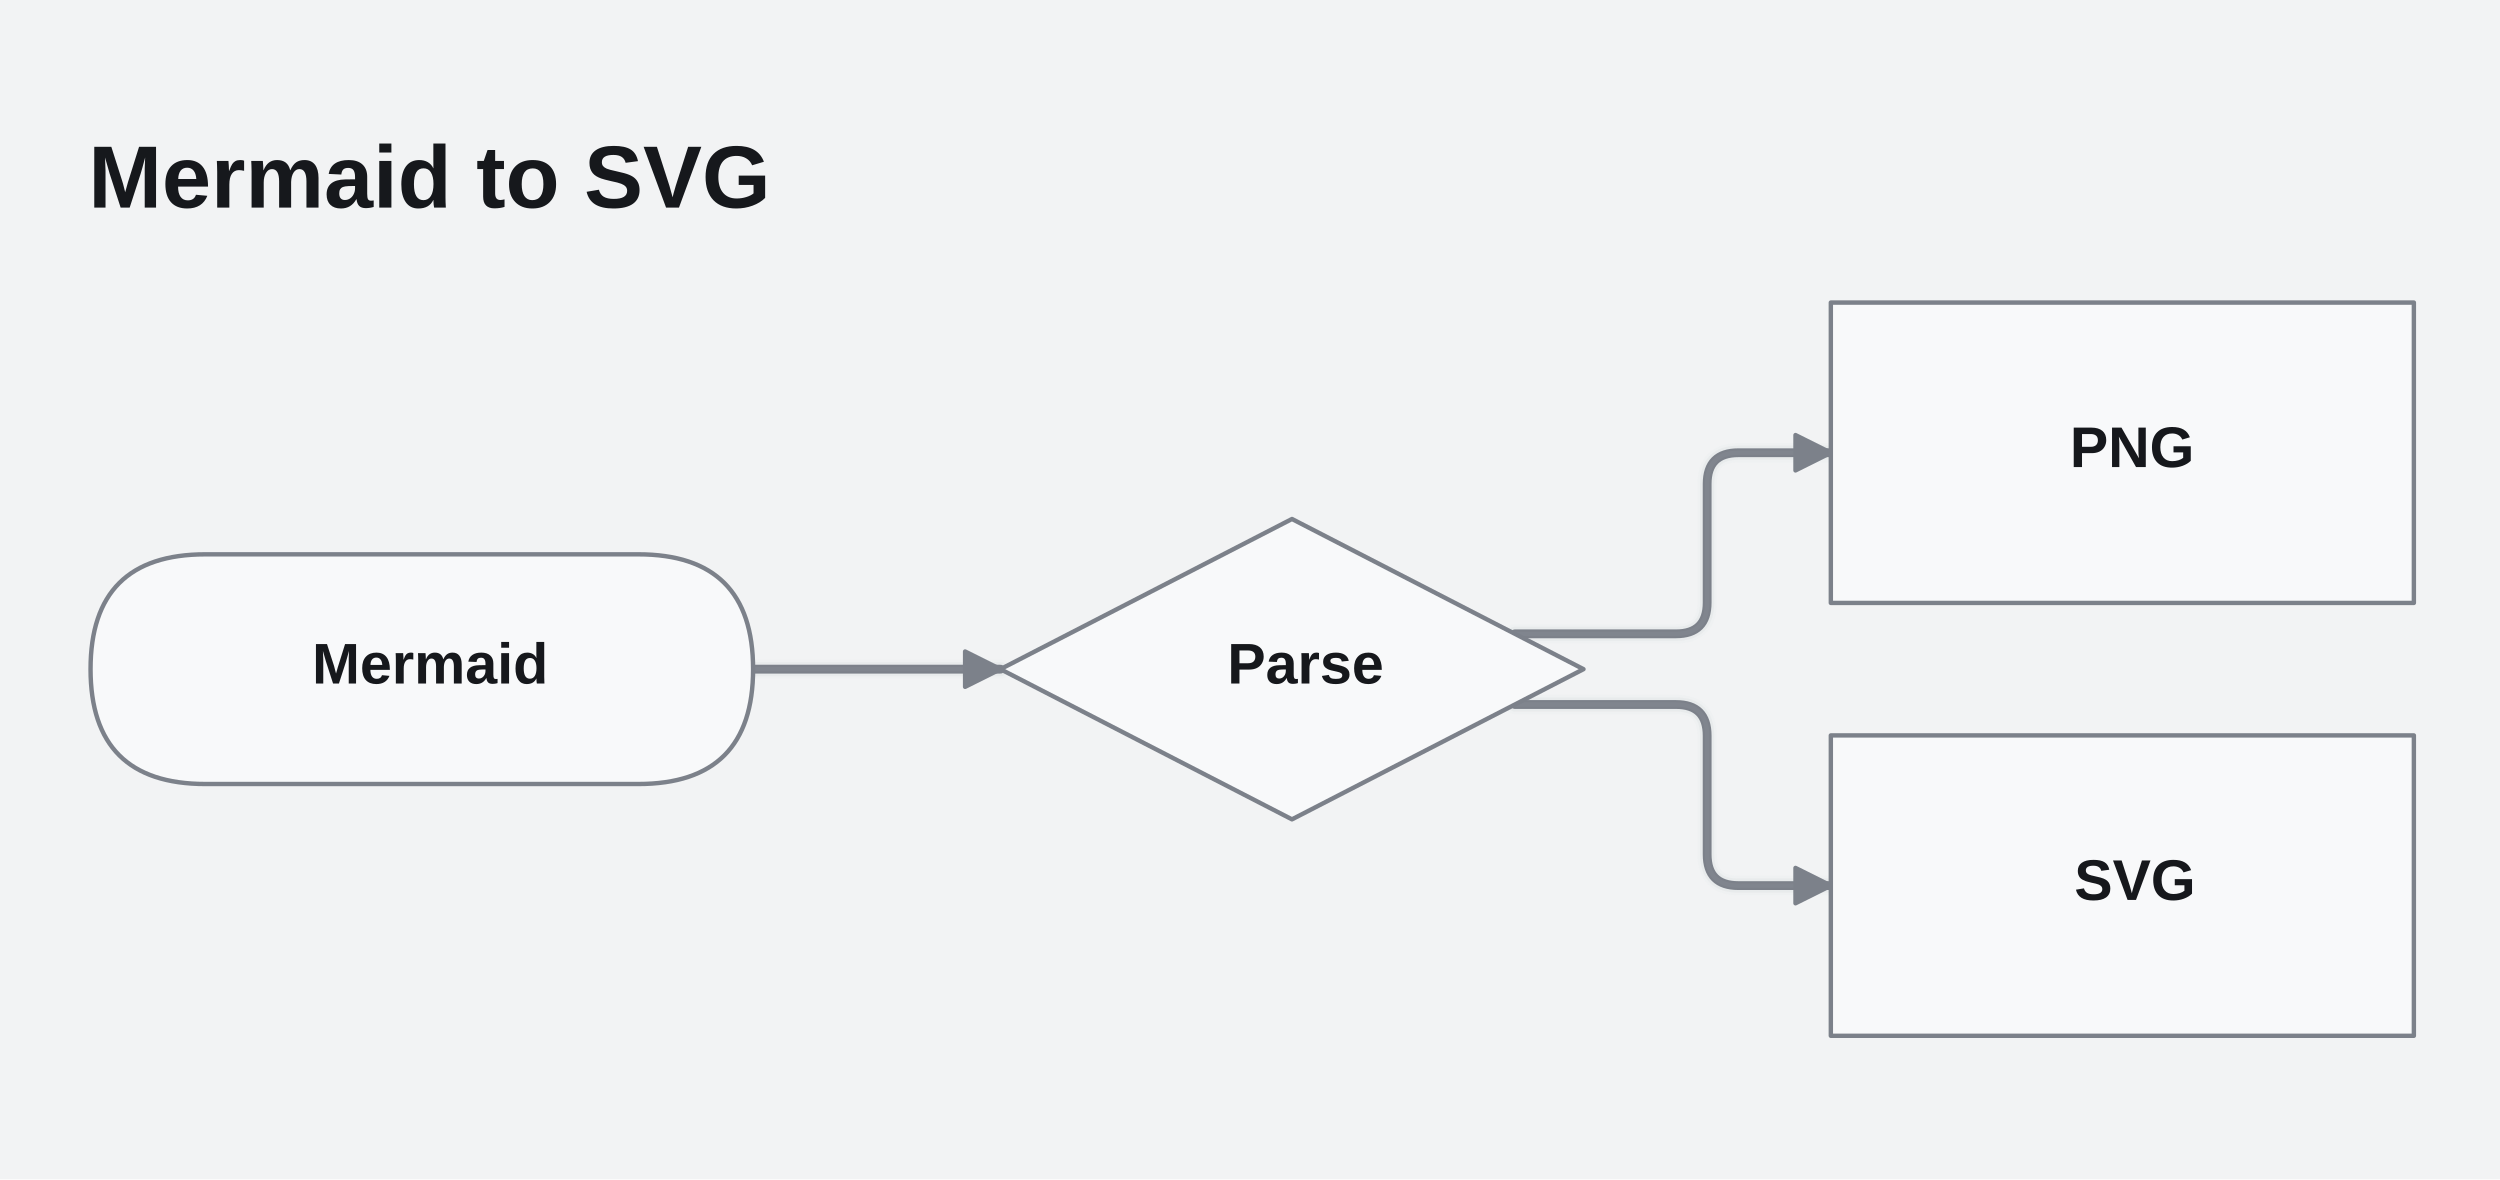
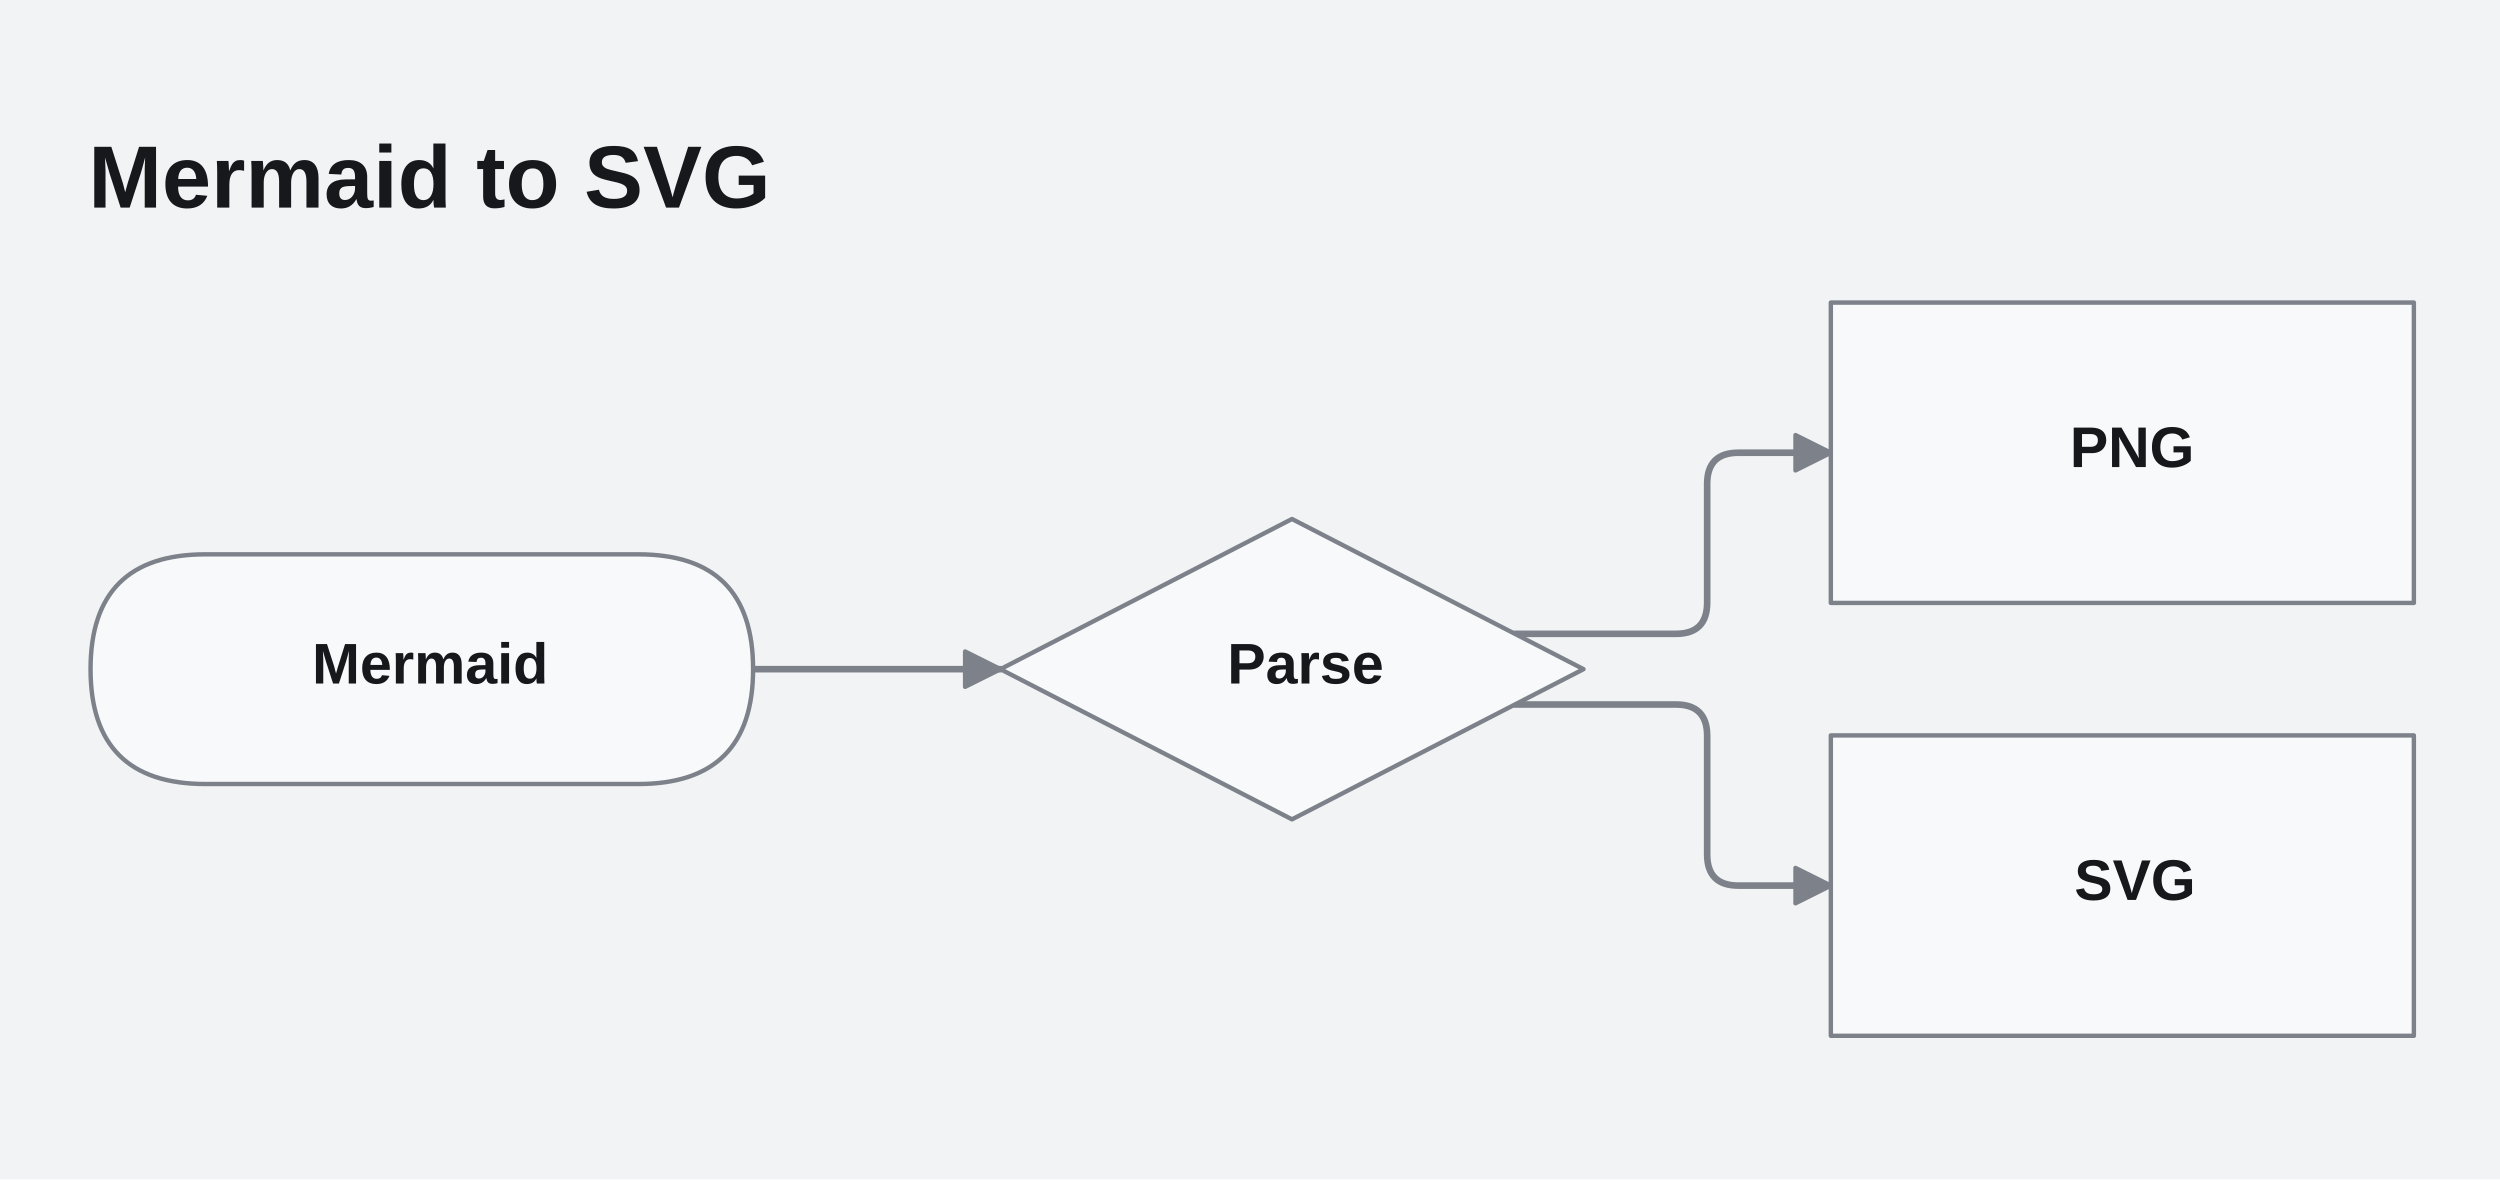
<svg xmlns="http://www.w3.org/2000/svg" width="566" height="267" viewBox="12 0 566 267" stroke-linecap="round" stroke-linejoin="round" style="max-width:100%;height:auto;display:block" role="img" aria-label="Mermaid to SVG" aria-labelledby="cfx-mm-nav-mermaid-l-title">
  <defs>
    <clipPath id="cfx-mm-nav-mermaid-l-clip-1" clipPathUnits="userSpaceOnUse">
      <rect x="32" y="32" width="527" height="203" />
    </clipPath>
    <clipPath id="cfx-mm-nav-mermaid-l-clip-7" clipPathUnits="userSpaceOnUse">
      <rect x="32" y="68" width="527" height="167" />
    </clipPath>
  </defs>
  <rect x="0" y="0" width="591" height="267" rx="0" data-cfx-role="background" fill="#F2F3F4" stroke="none" stroke-width="1" />
  <g clip-path="url(#cfx-mm-nav-mermaid-l-clip-1)">
    <g data-cfx-role="frame-heading-source" data-cfx-authored-font-request="Calibri, Carlito, Segoe UI, Arial, system-ui, sans-serif|600|normal|20|">
      <g data-cfx-role="frame-heading">
        <text x="32" y="47" font-family="Calibri, Carlito, Segoe UI, Arial, system-ui, sans-serif" font-size="20" font-weight="600" font-style="normal" fill="#16181C" xml:space="preserve" style="white-space:pre;font-language-override:normal;font-palette:normal">Mermaid to SVG</text>
      </g>
    </g>
  </g>
  <g id="cfx-mm-nav-mermaid-l-node-6" data-cfx-source-id="mermaid-flowchart" data-cfx-role="topology" class="cfx-topology" data-canvas-surface-style="Plain" data-cfx-active-scenario="" data-cfx-map-background-style="Dots" data-cfx-projection="" data-cfx-scenario-count="0" data-cfx-scenario-ids="" data-cfx-scenarios="[]" data-cfx-viewport="" data-chart-id="mermaid-flowchart" data-fit-content-to-viewport="false" data-header-style="Standard" data-layout-direction="LeftToRight" data-layout-mode="Layered" data-node-surface-style="Card" data-visual-style="Default">
    <g clip-path="url(#cfx-mm-nav-mermaid-l-clip-7)">
      <g id="cfx-mm-nav-mermaid-l-node-8" data-cfx-source-id="mermaid-edge-0" data-cfx-role="topology-edge" class="cfx-topology__edge" data-cfx-meta-mermaid-curve-column="1" data-cfx-meta-mermaid-curve-effective="Rounded" data-cfx-meta-mermaid-curve-line="4" data-cfx-meta-mermaid-curve-origin="implicit" data-cfx-meta-mermaid-curve-requested="rounded" data-cfx-meta-mermaid-operator="--&gt;" data-cfx-meta-mermaid-order="0" data-cfx-meta-mermaid-source="src" data-cfx-meta-mermaid-source-column="3" data-cfx-meta-mermaid-source-line="5" data-cfx-meta-mermaid-target="parse" data-cfx-selected="false" data-cfx-status="Unknown" data-direction="Forward" data-edge-color="" data-edge-dash-pattern="" data-edge-emphasis="Normal" data-edge-id="mermaid-edge-0" data-edge-kind="Dependency" data-edge-label="" data-edge-layout-inference="source-port target-port" data-edge-line-style="Solid" data-edge-minimum-rank-span="1" data-edge-muted="false" data-edge-render-order="0" data-edge-routing-priority="0" data-edge-secondary-label="" data-edge-tertiary-label="" data-label-offset-x="0" data-label-offset-y="0" data-route-candidate-count="1" data-route-corridor="default" data-route-curve="Orthogonal" data-route-end-x="238.5" data-route-end-y="151.5" data-route-fallback-reason="not-obstacle-aware" data-route-label-obstacle-hits="0" data-route-lane="0" data-route-obstacle-count="2" data-route-obstacle-hits="0" data-route-offset="0" data-route-overlap-score="0" data-route-segment-count="3" data-route-start-x="182.5" data-route-start-y="151.5" data-route-strategy="Orthogonal" data-scenario-ids="" data-scenario-step-indices="" data-source-group-id="" data-source-label="" data-source-marker="None" data-source-node-id="src" data-source-port="Right" data-source-port-id="" data-target-group-id="" data-target-label="" data-target-marker="Arrow" data-target-node-id="parse" data-target-port="Left" data-target-port-id="" data-waypoint-count="0">
-         <path d="M 182.5 151.5 L 210.5 151.5 L 210.5 151.5 L 238.5 151.5" data-cfx-role="topology-edge-line-ambient-halo" fill="none" stroke="rgba(124,129,138,0.016)" stroke-width="4.4" />
-         <path d="M 182.5 151.5 L 210.5 151.5 L 210.5 151.5 L 238.5 151.5" data-cfx-role="topology-edge-line-halo" fill="none" stroke="rgba(124,129,138,0.055)" stroke-width="3.2" />
-         <path d="M 182.5 151.5 L 210.5 151.5 L 210.5 151.5 L 238.5 151.5" data-cfx-role="topology-edge-line" fill="none" stroke="#7C818A" stroke-width="2" />
-         <path d="M 182.5 151.5 L 210.5 151.5 L 210.5 151.5 L 238.5 151.5" data-cfx-role="topology-edge-line-highlight" fill="none" stroke="rgba(255,255,255,0.035)" stroke-width="1" />
+         <path d="M 182.5 151.5 L 210.5 151.5 L 210.5 151.5 L 238.5 151.5" data-cfx-role="topology-edge-line" fill="none" stroke="#7C818A" stroke-width="1.5" />
        <path d="M 238.5 151.5 L 230.5 147.5 L 230.5 155.5 Z" data-cfx-role="topology-marker" fill="#7C818A" stroke="#7C818A" stroke-width="1" fill-rule="evenodd" />
      </g>
-       <g id="cfx-mm-nav-mermaid-l-node-15" data-cfx-source-id="mermaid-edge-1" data-cfx-role="topology-edge" class="cfx-topology__edge" data-cfx-meta-mermaid-curve-column="1" data-cfx-meta-mermaid-curve-effective="Rounded" data-cfx-meta-mermaid-curve-line="4" data-cfx-meta-mermaid-curve-origin="implicit" data-cfx-meta-mermaid-curve-requested="rounded" data-cfx-meta-mermaid-operator="--&gt;" data-cfx-meta-mermaid-order="1" data-cfx-meta-mermaid-source="parse" data-cfx-meta-mermaid-source-column="3" data-cfx-meta-mermaid-source-line="6" data-cfx-meta-mermaid-target="svg" data-cfx-selected="false" data-cfx-status="Unknown" data-direction="Forward" data-edge-color="" data-edge-dash-pattern="" data-edge-emphasis="Normal" data-edge-id="mermaid-edge-1" data-edge-kind="Dependency" data-edge-label="" data-edge-layout-inference="source-port target-port" data-edge-line-style="Solid" data-edge-minimum-rank-span="1" data-edge-muted="false" data-edge-render-order="1" data-edge-routing-priority="0" data-edge-secondary-label="" data-edge-tertiary-label="" data-label-offset-x="0" data-label-offset-y="0" data-route-candidate-count="1" data-route-corridor="default" data-route-curve="Orthogonal" data-route-end-x="426.5" data-route-end-y="200.5" data-route-fallback-reason="not-obstacle-aware" data-route-label-obstacle-hits="0" data-route-lane="0" data-route-obstacle-count="2" data-route-obstacle-hits="0" data-route-offset="0" data-route-overlap-score="0" data-route-segment-count="15" data-route-start-x="354.97058823529414" data-route-start-y="159.5" data-route-strategy="Orthogonal" data-scenario-ids="" data-scenario-step-indices="" data-source-group-id="" data-source-label="" data-source-marker="None" data-source-node-id="parse" data-source-port="Right" data-source-port-id="" data-target-group-id="" data-target-label="" data-target-marker="Arrow" data-target-node-id="svg" data-target-port="Left" data-target-port-id="" data-waypoint-count="0">
-         <path d="M 354.971 159.5 L 391.429 159.5 C 396.143 159.5 398.5 161.857 398.5 166.571 L 398.5 193.429 C 398.5 198.143 400.857 200.5 405.571 200.5 L 426.5 200.5" data-cfx-role="topology-edge-line-ambient-halo" fill="none" stroke="rgba(124,129,138,0.016)" stroke-width="4.4" />
-         <path d="M 354.971 159.5 L 391.429 159.5 C 396.143 159.5 398.5 161.857 398.5 166.571 L 398.5 193.429 C 398.5 198.143 400.857 200.5 405.571 200.5 L 426.5 200.5" data-cfx-role="topology-edge-line-halo" fill="none" stroke="rgba(124,129,138,0.055)" stroke-width="3.2" />
-         <path d="M 354.971 159.5 L 391.429 159.5 C 396.143 159.5 398.5 161.857 398.5 166.571 L 398.5 193.429 C 398.5 198.143 400.857 200.5 405.571 200.5 L 426.5 200.5" data-cfx-role="topology-edge-line" fill="none" stroke="#7C818A" stroke-width="2" />
-         <path d="M 354.971 159.5 L 391.429 159.5 C 396.143 159.5 398.5 161.857 398.5 166.571 L 398.5 193.429 C 398.5 198.143 400.857 200.5 405.571 200.5 L 426.5 200.5" data-cfx-role="topology-edge-line-highlight" fill="none" stroke="rgba(255,255,255,0.035)" stroke-width="1" />
+       <g id="cfx-mm-nav-mermaid-l-node-12" data-cfx-source-id="mermaid-edge-1" data-cfx-role="topology-edge" class="cfx-topology__edge" data-cfx-meta-mermaid-curve-column="1" data-cfx-meta-mermaid-curve-effective="Rounded" data-cfx-meta-mermaid-curve-line="4" data-cfx-meta-mermaid-curve-origin="implicit" data-cfx-meta-mermaid-curve-requested="rounded" data-cfx-meta-mermaid-operator="--&gt;" data-cfx-meta-mermaid-order="1" data-cfx-meta-mermaid-source="parse" data-cfx-meta-mermaid-source-column="3" data-cfx-meta-mermaid-source-line="6" data-cfx-meta-mermaid-target="svg" data-cfx-selected="false" data-cfx-status="Unknown" data-direction="Forward" data-edge-color="" data-edge-dash-pattern="" data-edge-emphasis="Normal" data-edge-id="mermaid-edge-1" data-edge-kind="Dependency" data-edge-label="" data-edge-layout-inference="source-port target-port" data-edge-line-style="Solid" data-edge-minimum-rank-span="1" data-edge-muted="false" data-edge-render-order="1" data-edge-routing-priority="0" data-edge-secondary-label="" data-edge-tertiary-label="" data-label-offset-x="0" data-label-offset-y="0" data-route-candidate-count="1" data-route-corridor="default" data-route-curve="Orthogonal" data-route-end-x="426.5" data-route-end-y="200.5" data-route-fallback-reason="not-obstacle-aware" data-route-label-obstacle-hits="0" data-route-lane="0" data-route-obstacle-count="2" data-route-obstacle-hits="0" data-route-offset="0" data-route-overlap-score="0" data-route-segment-count="15" data-route-start-x="354.97058823529414" data-route-start-y="159.5" data-route-strategy="Orthogonal" data-scenario-ids="" data-scenario-step-indices="" data-source-group-id="" data-source-label="" data-source-marker="None" data-source-node-id="parse" data-source-port="Right" data-source-port-id="" data-target-group-id="" data-target-label="" data-target-marker="Arrow" data-target-node-id="svg" data-target-port="Left" data-target-port-id="" data-waypoint-count="0">
+         <path d="M 354.971 159.5 L 391.429 159.5 C 396.143 159.5 398.5 161.857 398.5 166.571 L 398.5 193.429 C 398.5 198.143 400.857 200.5 405.571 200.5 L 426.5 200.5" data-cfx-role="topology-edge-line" fill="none" stroke="#7C818A" stroke-width="1.5" />
        <path d="M 426.5 200.5 L 418.5 196.5 L 418.5 204.5 Z" data-cfx-role="topology-marker" fill="#7C818A" stroke="#7C818A" stroke-width="1" fill-rule="evenodd" />
      </g>
-       <g id="cfx-mm-nav-mermaid-l-node-22" data-cfx-source-id="mermaid-edge-2" data-cfx-role="topology-edge" class="cfx-topology__edge" data-cfx-meta-mermaid-curve-column="1" data-cfx-meta-mermaid-curve-effective="Rounded" data-cfx-meta-mermaid-curve-line="4" data-cfx-meta-mermaid-curve-origin="implicit" data-cfx-meta-mermaid-curve-requested="rounded" data-cfx-meta-mermaid-operator="--&gt;" data-cfx-meta-mermaid-order="2" data-cfx-meta-mermaid-source="parse" data-cfx-meta-mermaid-source-column="3" data-cfx-meta-mermaid-source-line="7" data-cfx-meta-mermaid-target="png" data-cfx-selected="false" data-cfx-status="Unknown" data-direction="Forward" data-edge-color="" data-edge-dash-pattern="" data-edge-emphasis="Normal" data-edge-id="mermaid-edge-2" data-edge-kind="Dependency" data-edge-label="" data-edge-layout-inference="source-port target-port" data-edge-line-style="Solid" data-edge-minimum-rank-span="1" data-edge-muted="false" data-edge-render-order="2" data-edge-routing-priority="0" data-edge-secondary-label="" data-edge-tertiary-label="" data-label-offset-x="0" data-label-offset-y="0" data-route-candidate-count="1" data-route-corridor="default" data-route-curve="Orthogonal" data-route-end-x="426.5" data-route-end-y="102.5" data-route-fallback-reason="not-obstacle-aware" data-route-label-obstacle-hits="0" data-route-lane="0" data-route-obstacle-count="2" data-route-obstacle-hits="0" data-route-offset="0" data-route-overlap-score="0" data-route-segment-count="15" data-route-start-x="354.97058823529414" data-route-start-y="143.5" data-route-strategy="Orthogonal" data-scenario-ids="" data-scenario-step-indices="" data-source-group-id="" data-source-label="" data-source-marker="None" data-source-node-id="parse" data-source-port="Right" data-source-port-id="" data-target-group-id="" data-target-label="" data-target-marker="Arrow" data-target-node-id="png" data-target-port="Left" data-target-port-id="" data-waypoint-count="0">
-         <path d="M 354.971 143.5 L 391.429 143.5 C 396.143 143.5 398.5 141.143 398.5 136.429 L 398.5 109.571 C 398.5 104.857 400.857 102.5 405.571 102.5 L 426.5 102.5" data-cfx-role="topology-edge-line-ambient-halo" fill="none" stroke="rgba(124,129,138,0.016)" stroke-width="4.4" />
-         <path d="M 354.971 143.5 L 391.429 143.5 C 396.143 143.5 398.5 141.143 398.5 136.429 L 398.5 109.571 C 398.5 104.857 400.857 102.5 405.571 102.5 L 426.5 102.5" data-cfx-role="topology-edge-line-halo" fill="none" stroke="rgba(124,129,138,0.055)" stroke-width="3.2" />
-         <path d="M 354.971 143.5 L 391.429 143.5 C 396.143 143.5 398.5 141.143 398.5 136.429 L 398.5 109.571 C 398.5 104.857 400.857 102.5 405.571 102.5 L 426.5 102.5" data-cfx-role="topology-edge-line" fill="none" stroke="#7C818A" stroke-width="2" />
-         <path d="M 354.971 143.5 L 391.429 143.5 C 396.143 143.5 398.5 141.143 398.5 136.429 L 398.5 109.571 C 398.5 104.857 400.857 102.5 405.571 102.5 L 426.5 102.5" data-cfx-role="topology-edge-line-highlight" fill="none" stroke="rgba(255,255,255,0.035)" stroke-width="1" />
+       <g id="cfx-mm-nav-mermaid-l-node-16" data-cfx-source-id="mermaid-edge-2" data-cfx-role="topology-edge" class="cfx-topology__edge" data-cfx-meta-mermaid-curve-column="1" data-cfx-meta-mermaid-curve-effective="Rounded" data-cfx-meta-mermaid-curve-line="4" data-cfx-meta-mermaid-curve-origin="implicit" data-cfx-meta-mermaid-curve-requested="rounded" data-cfx-meta-mermaid-operator="--&gt;" data-cfx-meta-mermaid-order="2" data-cfx-meta-mermaid-source="parse" data-cfx-meta-mermaid-source-column="3" data-cfx-meta-mermaid-source-line="7" data-cfx-meta-mermaid-target="png" data-cfx-selected="false" data-cfx-status="Unknown" data-direction="Forward" data-edge-color="" data-edge-dash-pattern="" data-edge-emphasis="Normal" data-edge-id="mermaid-edge-2" data-edge-kind="Dependency" data-edge-label="" data-edge-layout-inference="source-port target-port" data-edge-line-style="Solid" data-edge-minimum-rank-span="1" data-edge-muted="false" data-edge-render-order="2" data-edge-routing-priority="0" data-edge-secondary-label="" data-edge-tertiary-label="" data-label-offset-x="0" data-label-offset-y="0" data-route-candidate-count="1" data-route-corridor="default" data-route-curve="Orthogonal" data-route-end-x="426.5" data-route-end-y="102.5" data-route-fallback-reason="not-obstacle-aware" data-route-label-obstacle-hits="0" data-route-lane="0" data-route-obstacle-count="2" data-route-obstacle-hits="0" data-route-offset="0" data-route-overlap-score="0" data-route-segment-count="15" data-route-start-x="354.97058823529414" data-route-start-y="143.5" data-route-strategy="Orthogonal" data-scenario-ids="" data-scenario-step-indices="" data-source-group-id="" data-source-label="" data-source-marker="None" data-source-node-id="parse" data-source-port="Right" data-source-port-id="" data-target-group-id="" data-target-label="" data-target-marker="Arrow" data-target-node-id="png" data-target-port="Left" data-target-port-id="" data-waypoint-count="0">
+         <path d="M 354.971 143.5 L 391.429 143.5 C 396.143 143.5 398.5 141.143 398.5 136.429 L 398.5 109.571 C 398.5 104.857 400.857 102.5 405.571 102.5 L 426.5 102.5" data-cfx-role="topology-edge-line" fill="none" stroke="#7C818A" stroke-width="1.5" />
        <path d="M 426.5 102.5 L 418.5 98.5 L 418.5 106.5 Z" data-cfx-role="topology-marker" fill="#7C818A" stroke="#7C818A" stroke-width="1" fill-rule="evenodd" />
      </g>
-       <g id="cfx-mm-nav-mermaid-l-node-29" data-cfx-source-id="src" data-cfx-role="topology-node" class="cfx-topology__node cfx-mermaid-node cfx-mermaid-shape-stadium" data-cfx-meta-layer="0" data-cfx-meta-layout-column="0" data-cfx-meta-layout-layer="0" data-cfx-meta-layout-layerindex="0" data-cfx-meta-layout-rankhintsapplied="true" data-cfx-meta-layout-row="0" data-cfx-meta-mermaid-id="src" data-cfx-meta-mermaid-label="Mermaid" data-cfx-meta-mermaid-layer="0" data-cfx-meta-mermaid-order="0" data-cfx-meta-mermaid-shape="Stadium" data-cfx-meta-mermaid-shapetoken="stadium" data-cfx-meta-mermaid-source-column="3" data-cfx-meta-mermaid-source-line="5" data-cfx-selected="false" data-cfx-status="Unknown" data-group-id="" data-group-label="" data-node-badge="" data-node-detail-count="0" data-node-display-mode="Card" data-node-id="src" data-node-kind="Generic" data-node-label="Mermaid" data-node-shape="Stadium" data-scenario-ids="" data-scenario-step-indices="">
+       <g id="cfx-mm-nav-mermaid-l-node-20" data-cfx-source-id="src" data-cfx-role="topology-node" class="cfx-topology__node cfx-mermaid-node cfx-mermaid-shape-stadium" data-cfx-meta-layer="0" data-cfx-meta-layout-column="0" data-cfx-meta-layout-layer="0" data-cfx-meta-layout-layerindex="0" data-cfx-meta-layout-rankhintsapplied="true" data-cfx-meta-layout-row="0" data-cfx-meta-mermaid-id="src" data-cfx-meta-mermaid-label="Mermaid" data-cfx-meta-mermaid-layer="0" data-cfx-meta-mermaid-order="0" data-cfx-meta-mermaid-shape="Stadium" data-cfx-meta-mermaid-shapetoken="stadium" data-cfx-meta-mermaid-source-column="3" data-cfx-meta-mermaid-source-line="5" data-cfx-selected="false" data-cfx-status="Unknown" data-group-id="" data-group-label="" data-node-badge="" data-node-detail-count="0" data-node-display-mode="Card" data-node-id="src" data-node-kind="Generic" data-node-label="Mermaid" data-node-shape="Stadium" data-scenario-ids="" data-scenario-step-indices="">
        <path d="M 58.5 125.5 L 156.5 125.5 C 173.833 125.5 182.5 134.167 182.5 151.5 L 182.5 151.5 C 182.5 168.833 173.833 177.5 156.5 177.5 L 58.5 177.5 C 41.167 177.5 32.5 168.833 32.5 151.5 L 32.5 151.5 C 32.5 134.167 41.167 125.5 58.5 125.5 Z" data-cfx-role="topology-node-surface" fill="#F8F9FA" stroke="#7C818A" stroke-width="1" fill-rule="evenodd" />
-         <g id="cfx-mm-nav-mermaid-l-node-31" data-cfx-source-id="src-label" data-cfx-role="topology-node-label">
+         <g id="cfx-mm-nav-mermaid-l-node-22" data-cfx-source-id="src-label" data-cfx-role="topology-node-label">
          <text x="82.655" y="154.75" font-family="Calibri, Carlito, Segoe UI, Arial, system-ui, sans-serif" font-size="13" font-weight="600" font-style="normal" fill="#16181C" xml:space="preserve" style="white-space:pre;font-language-override:normal;font-palette:normal">Mermaid</text>
        </g>
      </g>
-       <g id="cfx-mm-nav-mermaid-l-node-33" data-cfx-source-id="parse" data-cfx-role="topology-node" class="cfx-topology__node cfx-mermaid-node cfx-mermaid-shape-rhombus" data-cfx-meta-layer="1" data-cfx-meta-layout-column="0" data-cfx-meta-layout-layer="1" data-cfx-meta-layout-layerindex="1" data-cfx-meta-layout-rankhintsapplied="true" data-cfx-meta-layout-row="0" data-cfx-meta-mermaid-id="parse" data-cfx-meta-mermaid-label="Parse" data-cfx-meta-mermaid-layer="1" data-cfx-meta-mermaid-order="1" data-cfx-meta-mermaid-shape="Rhombus" data-cfx-meta-mermaid-shapetoken="rhombus" data-cfx-meta-mermaid-source-column="22" data-cfx-meta-mermaid-source-line="5" data-cfx-selected="false" data-cfx-status="Unknown" data-group-id="" data-group-label="" data-node-badge="" data-node-detail-count="0" data-node-display-mode="Card" data-node-id="parse" data-node-kind="Generic" data-node-label="Parse" data-node-shape="Diamond" data-scenario-ids="" data-scenario-step-indices="">
+       <g id="cfx-mm-nav-mermaid-l-node-24" data-cfx-source-id="parse" data-cfx-role="topology-node" class="cfx-topology__node cfx-mermaid-node cfx-mermaid-shape-rhombus" data-cfx-meta-layer="1" data-cfx-meta-layout-column="0" data-cfx-meta-layout-layer="1" data-cfx-meta-layout-layerindex="1" data-cfx-meta-layout-rankhintsapplied="true" data-cfx-meta-layout-row="0" data-cfx-meta-mermaid-id="parse" data-cfx-meta-mermaid-label="Parse" data-cfx-meta-mermaid-layer="1" data-cfx-meta-mermaid-order="1" data-cfx-meta-mermaid-shape="Rhombus" data-cfx-meta-mermaid-shapetoken="rhombus" data-cfx-meta-mermaid-source-column="22" data-cfx-meta-mermaid-source-line="5" data-cfx-selected="false" data-cfx-status="Unknown" data-group-id="" data-group-label="" data-node-badge="" data-node-detail-count="0" data-node-display-mode="Card" data-node-id="parse" data-node-kind="Generic" data-node-label="Parse" data-node-shape="Diamond" data-scenario-ids="" data-scenario-step-indices="">
        <path d="M 304.5 117.5 L 370.5 151.5 L 304.5 185.5 L 238.5 151.5 Z" data-cfx-role="topology-node-surface" fill="#F8F9FA" stroke="#7C818A" stroke-width="1" fill-rule="evenodd" />
-         <g id="cfx-mm-nav-mermaid-l-node-35" data-cfx-source-id="parse-label" data-cfx-role="topology-node-label">
+         <g id="cfx-mm-nav-mermaid-l-node-26" data-cfx-source-id="parse-label" data-cfx-role="topology-node-label">
          <text x="289.862" y="154.75" font-family="Calibri, Carlito, Segoe UI, Arial, system-ui, sans-serif" font-size="13" font-weight="600" font-style="normal" fill="#16181C" xml:space="preserve" style="white-space:pre;font-language-override:normal;font-palette:normal">Parse</text>
        </g>
      </g>
-       <g id="cfx-mm-nav-mermaid-l-node-37" data-cfx-source-id="svg" data-cfx-role="topology-node" class="cfx-topology__node cfx-mermaid-node cfx-mermaid-shape-rectangle" data-cfx-meta-layer="2" data-cfx-meta-layout-column="0" data-cfx-meta-layout-layer="2" data-cfx-meta-layout-layerindex="2" data-cfx-meta-layout-rankhintsapplied="true" data-cfx-meta-layout-row="1" data-cfx-meta-mermaid-id="svg" data-cfx-meta-mermaid-label="SVG" data-cfx-meta-mermaid-layer="2" data-cfx-meta-mermaid-order="2" data-cfx-meta-mermaid-shape="Rectangle" data-cfx-meta-mermaid-shapetoken="rectangle" data-cfx-meta-mermaid-source-column="13" data-cfx-meta-mermaid-source-line="6" data-cfx-selected="false" data-cfx-status="Unknown" data-group-id="" data-group-label="" data-node-badge="" data-node-detail-count="0" data-node-display-mode="Card" data-node-id="svg" data-node-kind="Generic" data-node-label="SVG" data-node-shape="Rectangle" data-scenario-ids="" data-scenario-step-indices="">
+       <g id="cfx-mm-nav-mermaid-l-node-28" data-cfx-source-id="svg" data-cfx-role="topology-node" class="cfx-topology__node cfx-mermaid-node cfx-mermaid-shape-rectangle" data-cfx-meta-layer="2" data-cfx-meta-layout-column="0" data-cfx-meta-layout-layer="2" data-cfx-meta-layout-layerindex="2" data-cfx-meta-layout-rankhintsapplied="true" data-cfx-meta-layout-row="1" data-cfx-meta-mermaid-id="svg" data-cfx-meta-mermaid-label="SVG" data-cfx-meta-mermaid-layer="2" data-cfx-meta-mermaid-order="2" data-cfx-meta-mermaid-shape="Rectangle" data-cfx-meta-mermaid-shapetoken="rectangle" data-cfx-meta-mermaid-source-column="13" data-cfx-meta-mermaid-source-line="6" data-cfx-selected="false" data-cfx-status="Unknown" data-group-id="" data-group-label="" data-node-badge="" data-node-detail-count="0" data-node-display-mode="Card" data-node-id="svg" data-node-kind="Generic" data-node-label="SVG" data-node-shape="Rectangle" data-scenario-ids="" data-scenario-step-indices="">
        <path d="M 426.5 166.5 L 558.5 166.5 L 558.5 234.5 L 426.5 234.5 Z" data-cfx-role="topology-node-surface" fill="#F8F9FA" stroke="#7C818A" stroke-width="1" fill-rule="evenodd" />
-         <g id="cfx-mm-nav-mermaid-l-node-39" data-cfx-source-id="svg-label" data-cfx-role="topology-node-label">
+         <g id="cfx-mm-nav-mermaid-l-node-30" data-cfx-source-id="svg-label" data-cfx-role="topology-node-label">
          <text x="481.62" y="203.75" font-family="Calibri, Carlito, Segoe UI, Arial, system-ui, sans-serif" font-size="13" font-weight="600" font-style="normal" fill="#16181C" xml:space="preserve" style="white-space:pre;font-language-override:normal;font-palette:normal">SVG</text>
        </g>
      </g>
-       <g id="cfx-mm-nav-mermaid-l-node-41" data-cfx-source-id="png" data-cfx-role="topology-node" class="cfx-topology__node cfx-mermaid-node cfx-mermaid-shape-rectangle" data-cfx-meta-layer="2" data-cfx-meta-layout-column="0" data-cfx-meta-layout-layer="2" data-cfx-meta-layout-layerindex="2" data-cfx-meta-layout-rankhintsapplied="true" data-cfx-meta-layout-row="0" data-cfx-meta-mermaid-id="png" data-cfx-meta-mermaid-label="PNG" data-cfx-meta-mermaid-layer="2" data-cfx-meta-mermaid-order="3" data-cfx-meta-mermaid-shape="Rectangle" data-cfx-meta-mermaid-shapetoken="rectangle" data-cfx-meta-mermaid-source-column="13" data-cfx-meta-mermaid-source-line="7" data-cfx-selected="false" data-cfx-status="Unknown" data-group-id="" data-group-label="" data-node-badge="" data-node-detail-count="0" data-node-display-mode="Card" data-node-id="png" data-node-kind="Generic" data-node-label="PNG" data-node-shape="Rectangle" data-scenario-ids="" data-scenario-step-indices="">
+       <g id="cfx-mm-nav-mermaid-l-node-32" data-cfx-source-id="png" data-cfx-role="topology-node" class="cfx-topology__node cfx-mermaid-node cfx-mermaid-shape-rectangle" data-cfx-meta-layer="2" data-cfx-meta-layout-column="0" data-cfx-meta-layout-layer="2" data-cfx-meta-layout-layerindex="2" data-cfx-meta-layout-rankhintsapplied="true" data-cfx-meta-layout-row="0" data-cfx-meta-mermaid-id="png" data-cfx-meta-mermaid-label="PNG" data-cfx-meta-mermaid-layer="2" data-cfx-meta-mermaid-order="3" data-cfx-meta-mermaid-shape="Rectangle" data-cfx-meta-mermaid-shapetoken="rectangle" data-cfx-meta-mermaid-source-column="13" data-cfx-meta-mermaid-source-line="7" data-cfx-selected="false" data-cfx-status="Unknown" data-group-id="" data-group-label="" data-node-badge="" data-node-detail-count="0" data-node-display-mode="Card" data-node-id="png" data-node-kind="Generic" data-node-label="PNG" data-node-shape="Rectangle" data-scenario-ids="" data-scenario-step-indices="">
        <path d="M 426.5 68.5 L 558.5 68.5 L 558.5 136.5 L 426.5 136.5 Z" data-cfx-role="topology-node-surface" fill="#F8F9FA" stroke="#7C818A" stroke-width="1" fill-rule="evenodd" />
-         <g id="cfx-mm-nav-mermaid-l-node-43" data-cfx-source-id="png-label" data-cfx-role="topology-node-label">
+         <g id="cfx-mm-nav-mermaid-l-node-34" data-cfx-source-id="png-label" data-cfx-role="topology-node-label">
          <text x="480.617" y="105.75" font-family="Calibri, Carlito, Segoe UI, Arial, system-ui, sans-serif" font-size="13" font-weight="600" font-style="normal" fill="#16181C" xml:space="preserve" style="white-space:pre;font-language-override:normal;font-palette:normal">PNG</text>
        </g>
      </g>
    </g>
  </g>
</svg>
